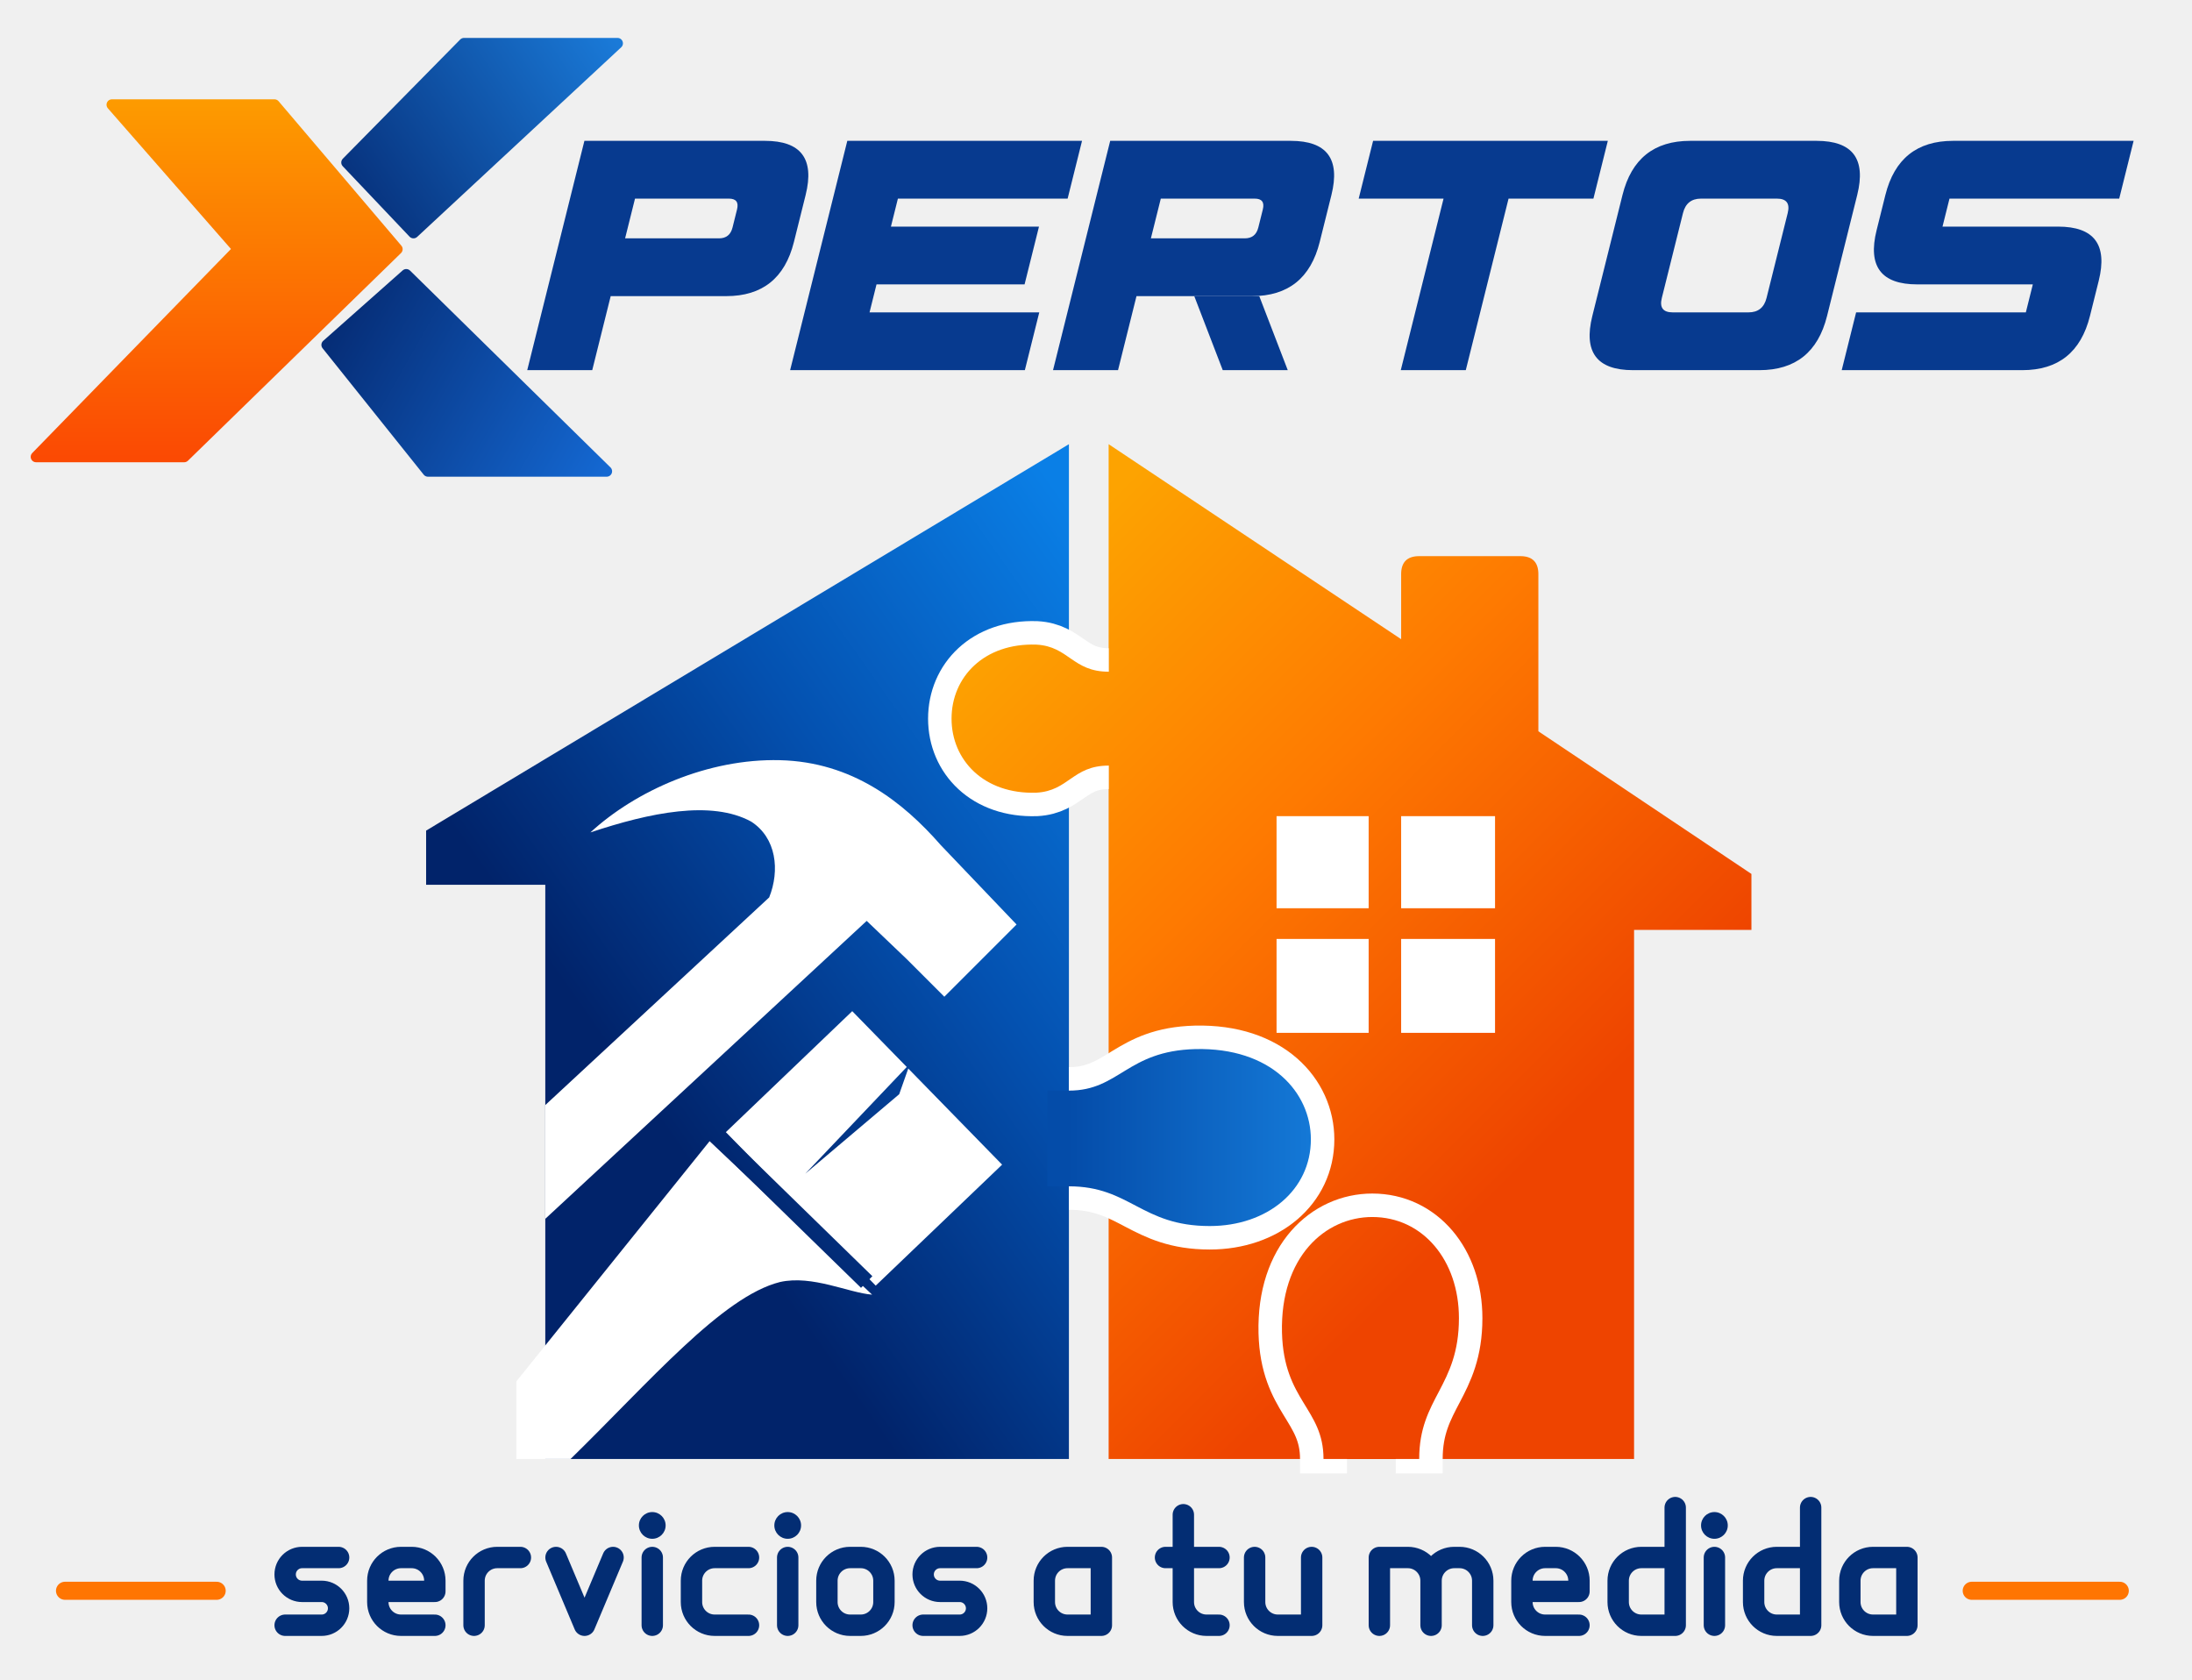
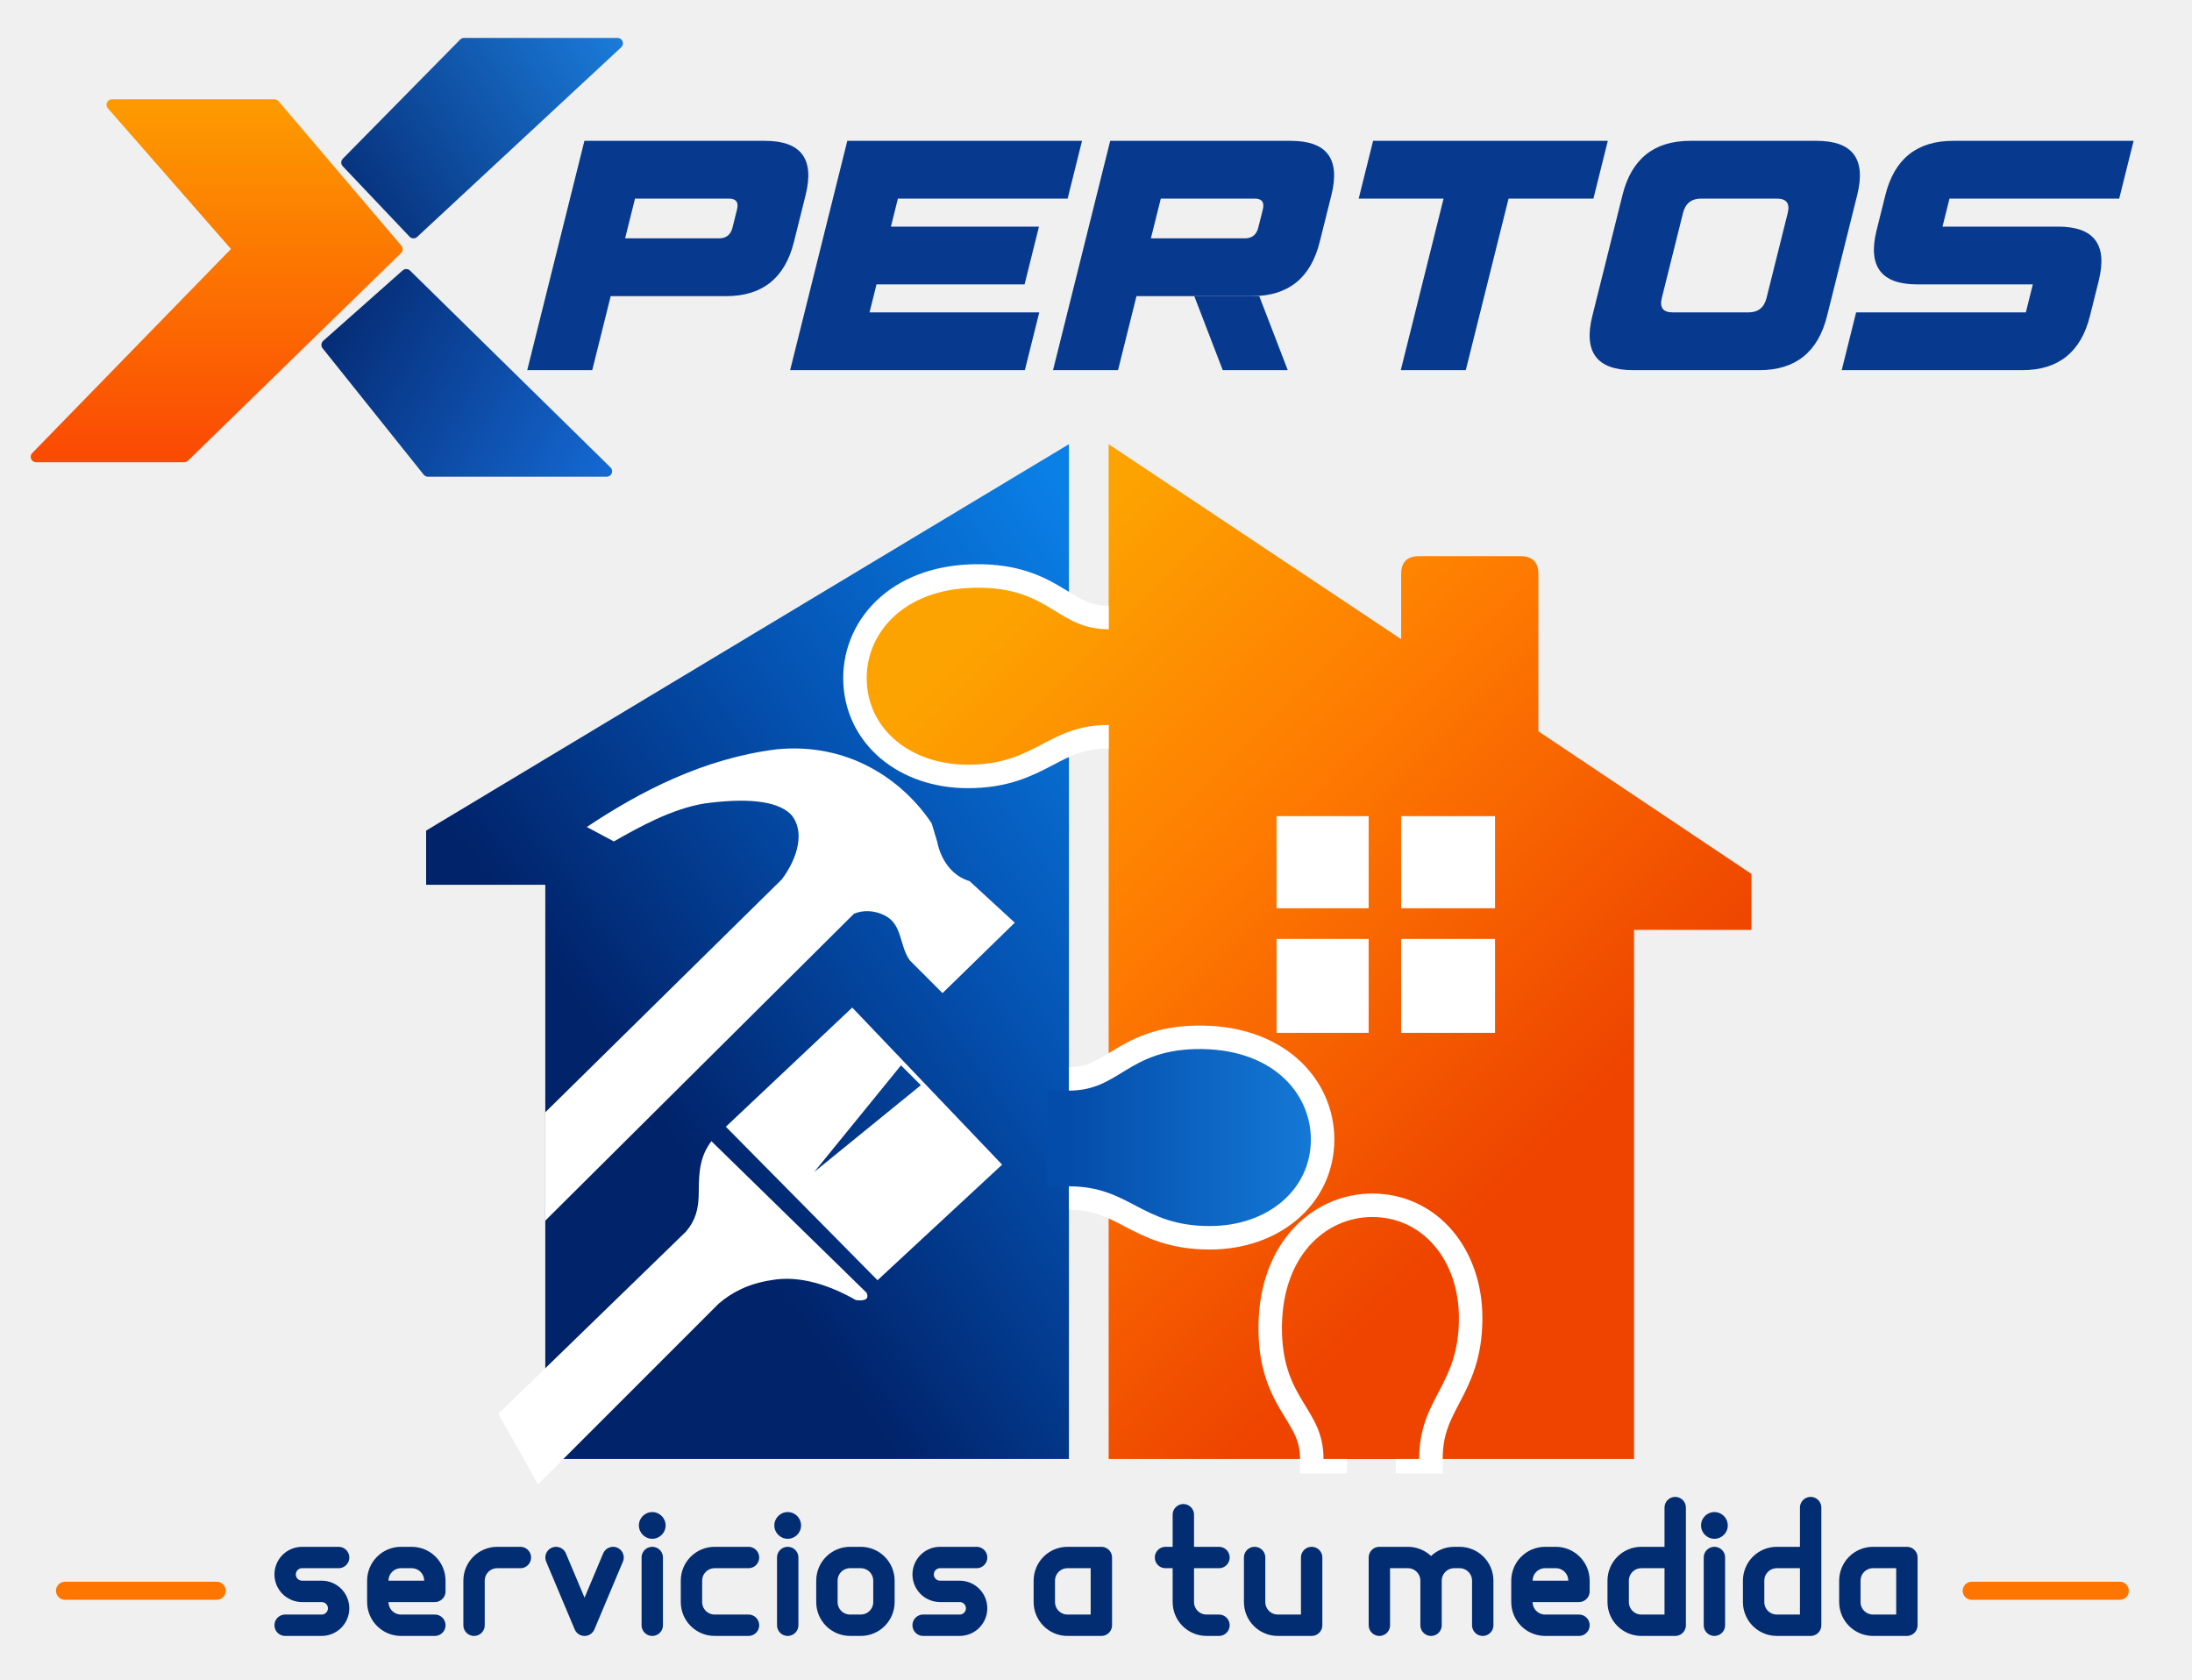
<svg xmlns="http://www.w3.org/2000/svg" viewBox="20 140 1214 930" role="img" aria-labelledby="t">
  <defs>
    <linearGradient id="axo" x1="0" y1="198" x2="0" y2="393" gradientUnits="userSpaceOnUse">
      <stop offset="0" stop-color="#FD9A00" />
      <stop offset="1" stop-color="#FB4A03" />
    </linearGradient>
    <linearGradient id="axb1" x1="362" y1="164" x2="215" y2="262" gradientUnits="userSpaceOnUse">
      <stop offset="0" stop-color="#1A7AD8" />
      <stop offset="1" stop-color="#062E78" />
    </linearGradient>
    <linearGradient id="axb2" x1="210" y1="318" x2="356" y2="401" gradientUnits="userSpaceOnUse">
      <stop offset="0" stop-color="#062E78" />
      <stop offset="1" stop-color="#1468D2" />
    </linearGradient>
    <linearGradient id="awm" x1="0" y1="218" x2="0" y2="345" gradientUnits="userSpaceOnUse">
      <stop offset="0" stop-color="#073A8F" />
      <stop offset="1" stop-color="#00266B" />
    </linearGradient>
    <linearGradient id="ahb" x1="612" y1="420" x2="300" y2="640" gradientUnits="userSpaceOnUse">
      <stop offset="0" stop-color="#0A7FE6" />
      <stop offset=".5" stop-color="#0451B0" />
      <stop offset="1" stop-color="#01236A" />
    </linearGradient>
    <linearGradient id="ahk" x1="612" y1="0" x2="745" y2="0" gradientUnits="userSpaceOnUse">
      <stop offset="0" stop-color="#044CA9" />
      <stop offset="1" stop-color="#1478D6" />
    </linearGradient>
    <linearGradient id="aho" x1="650" y1="400" x2="950" y2="700" gradientUnits="userSpaceOnUse">
      <stop offset="0" stop-color="#FDA301" />
      <stop offset=".45" stop-color="#FE7A01" />
      <stop offset="1" stop-color="#EE4400" />
    </linearGradient>
  </defs>
  <path d="M82,198 L172,198 L240,278 L122,393 L40,393 L152,278 Z" fill="url(#axo)" stroke="url(#axo)" stroke-width="6" stroke-linejoin="round" />
  <path d="M277,164 L362,164 L249,269 L212,230 Z" fill="url(#axb1)" stroke="url(#axb1)" stroke-width="6" stroke-linejoin="round" />
  <path d="M245,292 L356,401 L257,401 L201,331 Z" fill="url(#axb2)" stroke="url(#axb2)" stroke-width="6" stroke-linejoin="round" />
  <g fill="url(#awm)" transform="translate(312 345) skewX(-14) translate(0 -127)">
    <path d="M0.0,127 V0 H100.0 Q130.0,0 130.0,30 V56 Q130.0,86 100.0,86 H36.0 V127 Z M36.0,32 H88.0 Q94.0,32 94.0,38 V48 Q94.0,54 88.0,54 H36.0 Z" fill-rule="evenodd" />
    <path d="M145.6,0 H275.6 V32 H181.6 V47.5 H263.6 V79.5 H181.6 V95 H275.6 V127 H145.6 Z" fill-rule="nonzero" />
    <path d="M291.2,127 V0 H391.2 Q421.2,0 421.2,30 V56 Q421.2,86 391.2,86 H327.2 V127 Z M327.2,32 H379.2 Q385.2,32 385.2,38 V48 Q385.2,54 379.2,54 H327.2 Z" fill-rule="evenodd" />
    <path d="M359.2,86 H395.2 L421.2,127 H385.2 Z" fill-rule="nonzero" />
    <path d="M436.8,0 H566.8 V32 H519.8 V127 H483.8 V32 H436.8 Z" fill-rule="nonzero" />
    <path d="M612.4,0 H682.4 Q712.4,0 712.4,30 V97 Q712.4,127 682.4,127 H612.4 Q582.4,127 582.4,97 V30 Q582.4,0 612.4,0 Z M626.4,32 H668.4 Q676.4,32 676.4,40 V87 Q676.4,95 668.4,95 H626.4 Q618.4,95 618.4,87 V40 Q618.4,32 626.4,32 Z" fill-rule="evenodd" />
    <path d="M758.0,0 H858.0 V32 H764.0 V47.5 H828.0 Q858.0,47.5 858.0,77.5 V97 Q858.0,127 828.0,127 H728.0 V95 H822.0 V79.5 H758.0 Q728.0,79.5 728.0,49.5 V30 Q728.0,0 758.0,0 Z" fill-rule="nonzero" />
  </g>
  <path d="M612,386 L256,600 V630 H322 V948 H612 Z" fill="url(#ahb)" />
  <path d="M634,386 L796,494 V458 Q796,448 806,448 H862 Q872,448 872,458 V545 L990,624 V655 H925 V948 H634 Z" fill="url(#aho)" />
-   <path d="M634,512 C614,512 612,498 594,497 C565,496 547,515 547,538 C547,561 565,580 594,579 C612,578 614,564 634,564" fill="none" stroke="#fff" stroke-width="26" />
-   <path d="M646,512 H634 C614,512 612,498 594,497 C565,496 547,515 547,538 C547,561 565,580 594,579 C612,578 614,564 634,564 H646 Z" fill="url(#aho)" />
+   <path d="M634,488.5 C606,488.5 602,466.5 564,465.5 C522,464.5 500,489.5 500,515.5 C500,543.5 524,563.5 556,563.5 C594,563.5 600,541.5 634,541.5" fill="none" stroke="#fff" stroke-width="26" />
+   <path d="M646,488.5 H634 C606,488.5 602,466.5 564,465.5 C522,464.5 500,489.5 500,515.5 C500,543.5 524,563.5 556,563.5 C594,563.5 600,541.5 634,541.5 H646 Z" fill="url(#aho)" />
  <path d="M612,744 C640,744 644,722 682,721 C724,720 746,745 746,771 C746,799 722,819 690,819 C652,819 646,797 612,797" fill="none" stroke="#fff" stroke-width="26" />
  <path d="M600,744 H612 C640,744 644,722 682,721 C724,720 746,745 746,771 C746,799 722,819 690,819 C652,819 646,797 612,797 H600 Z" fill="url(#ahk)" />
  <g fill="#fff">
    <rect x="727" y="592" width="51" height="51" />
    <rect x="796" y="592" width="52" height="51" />
    <rect x="727" y="660" width="51" height="52" />
    <rect x="796" y="660" width="52" height="52" />
  </g>
  <path d="M753,956 V948 C753,920 731,916 730,878 C729,836 754,814 780,814 C808,814 828,838 828,870 C828,908 806,914 806,948 V956" fill="none" stroke="#fff" stroke-width="26" stroke-linecap="butt" />
  <path d="M753,948 C753,920 731,916 730,878 C729,836 754,814 780,814 C808,814 828,838 828,870 C828,908 806,914 806,948 Z" fill="url(#aho)" />
  <g fill="#fff">
-     <path d="M347,601 C372,578 412,560 452,561 C492,562 520,584 541,608 L562,630 L583,652 L543,692 L522,671 L500,650 L322,815 V752 L446,637 C452,622 450,604 436,595 C414,583 380,590 347,601 Z" />
-     <path d="M422,767 L492,700 L575,785 L505,852 Z" />
-     <path d="M413,772 L503,857 C490,856 470,846 452,850 C420,858 380,905 336,948 H306 V905 Z" />
+     <path d="M345,598 C375,578 410,560 450,555 C490,551 520,572 536,596 L539,606 C541,616 547,625 557,628 L582,651 L542,690 L524,672 C518,664 520,652 510,647 C504,644 498,644 493,646 L322,816 V756 L453,627 C462,615 466,600 458,591 C450,583 432,582 410,585 C392,588 374,598 360,606 Z" />
+     <path d="M422,764 L492,698 L575,785 L506,849 Z" />
+     <path d="M414,772 L500,856 Q502,861 494,860 C480,852 463,846 447,849 C434,851 425,856 418,862 L318,962 L296,923 L400,822 C405,816 407,810 407,800 C407,788 408,780 414,772 Z" />
  </g>
-   <path d="M418,770 L500,850" stroke="url(#ahb)" stroke-width="9" />
-   <path d="M466,790 L524,729 L518,746 Z" fill="url(#ahb)" />
+   <path d="M519,730 L530,741 L471,789 Z" fill="url(#ahb)" />
  <g transform="translate(172 1046) scale(0.987)">
    <g fill="none" stroke="#032D73" stroke-width="12" stroke-linecap="round" stroke-linejoin="round">
      <path transform="translate(0.0 0)" d="M36,-44 H15.5 A9.5,9.5 0 0 0 6,-34.5 A9.5,9.5 0 0 0 15.5,-25 H26.5 A9.5,9.5 0 0 1 36,-15.5 A9.5,9.5 0 0 1 26.5,-6 H6" />
      <path transform="translate(52.0 0)" d="M6,-25 H38 V-31 A13,13 0 0 0 25,-44 H19 A13,13 0 0 0 6,-31 V-19 A13,13 0 0 0 19,-6 H38" />
      <path transform="translate(106.0 0)" d="M6,-6 V-31 A13,13 0 0 1 19,-44 H32" />
      <path transform="translate(152.0 0)" d="M6,-44 L22,-6 L38,-44" />
      <path transform="translate(206.0 0)" d="M6,-44 V-6" />
      <path transform="translate(228.0 0)" d="M38,-44 H19 A13,13 0 0 0 6,-31 V-19 A13,13 0 0 0 19,-6 H38" />
      <path transform="translate(282.0 0)" d="M6,-44 V-6" />
      <path transform="translate(304.0 0)" d="M19,-44 H25 A13,13 0 0 1 38,-31 V-19 A13,13 0 0 1 25,-6 H19 A13,13 0 0 1 6,-19 V-31 A13,13 0 0 1 19,-44 Z" />
      <path transform="translate(358.0 0)" d="M36,-44 H15.5 A9.5,9.5 0 0 0 6,-34.5 A9.5,9.5 0 0 0 15.5,-25 H26.5 A9.5,9.5 0 0 1 36,-15.5 A9.5,9.5 0 0 1 26.5,-6 H6" />
      <path transform="translate(426.0 0)" d="M38,-44 V-6 M38,-44 H19 A13,13 0 0 0 6,-31 V-19 A13,13 0 0 0 19,-6 H38" />
      <path transform="translate(496.0 0)" d="M14,-68 V-19 A13,13 0 0 0 27,-6 H34 M4,-44 H34" />
      <path transform="translate(544.0 0)" d="M6,-44 V-19 A13,13 0 0 0 19,-6 H38 M38,-44 V-6" />
      <path transform="translate(614.0 0)" d="M6,-6 V-44 H22 A13,13 0 0 1 35,-31 V-6 M35,-31 A13,13 0 0 1 48,-44 H51 A13,13 0 0 1 64,-31 V-6" />
      <path transform="translate(694.0 0)" d="M6,-25 H38 V-31 A13,13 0 0 0 25,-44 H19 A13,13 0 0 0 6,-31 V-19 A13,13 0 0 0 19,-6 H38" />
      <path transform="translate(748.0 0)" d="M38,-72 V-6 M38,-44 H19 A13,13 0 0 0 6,-31 V-19 A13,13 0 0 0 19,-6 H38" />
      <path transform="translate(802.0 0)" d="M6,-44 V-6" />
      <path transform="translate(824.0 0)" d="M38,-72 V-6 M38,-44 H19 A13,13 0 0 0 6,-31 V-19 A13,13 0 0 0 19,-6 H38" />
      <path transform="translate(878.0 0)" d="M38,-44 V-6 M38,-44 H19 A13,13 0 0 0 6,-31 V-19 A13,13 0 0 0 19,-6 H38" />
    </g>
    <g fill="#032D73">
      <circle cx="212.0" cy="-62" r="7.5" />
      <circle cx="288.0" cy="-62" r="7.5" />
      <circle cx="808.0" cy="-62" r="7.5" />
    </g>
  </g>
  <g stroke="#FF7502" stroke-width="10" stroke-linecap="round">
    <path d="M56,1021 H140" />
    <path d="M1112,1021 H1194" />
  </g>
</svg>
